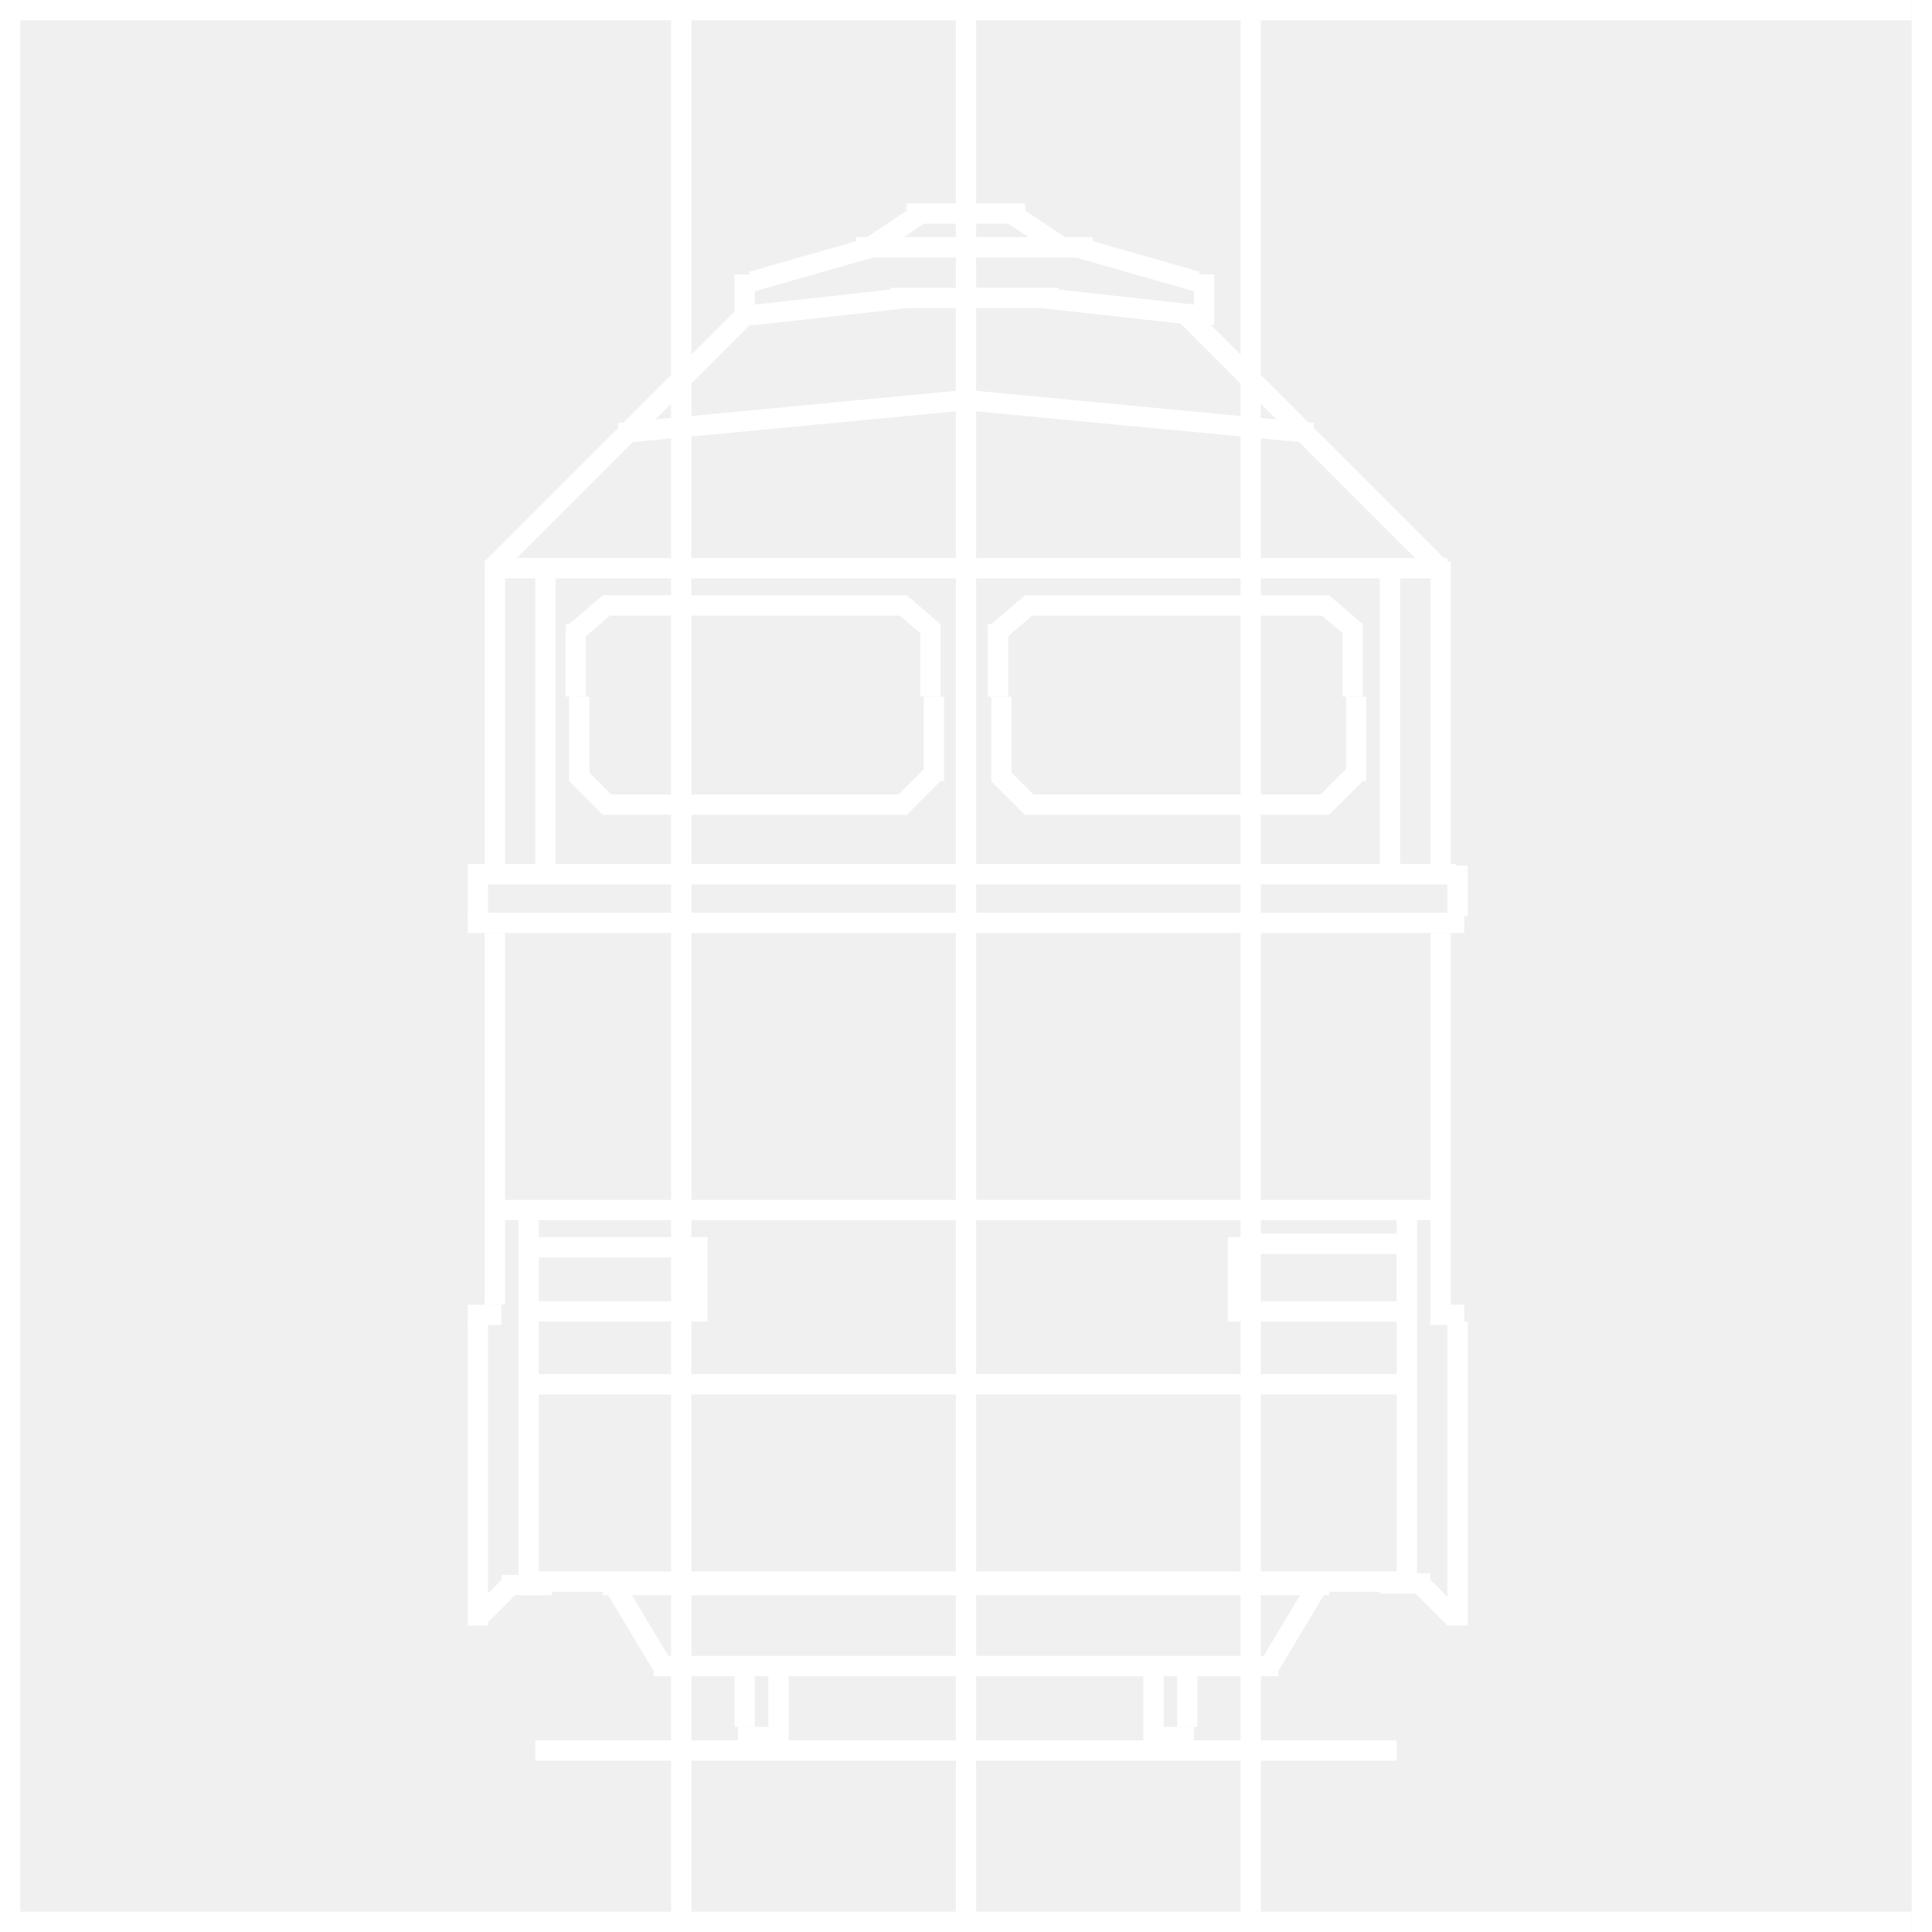
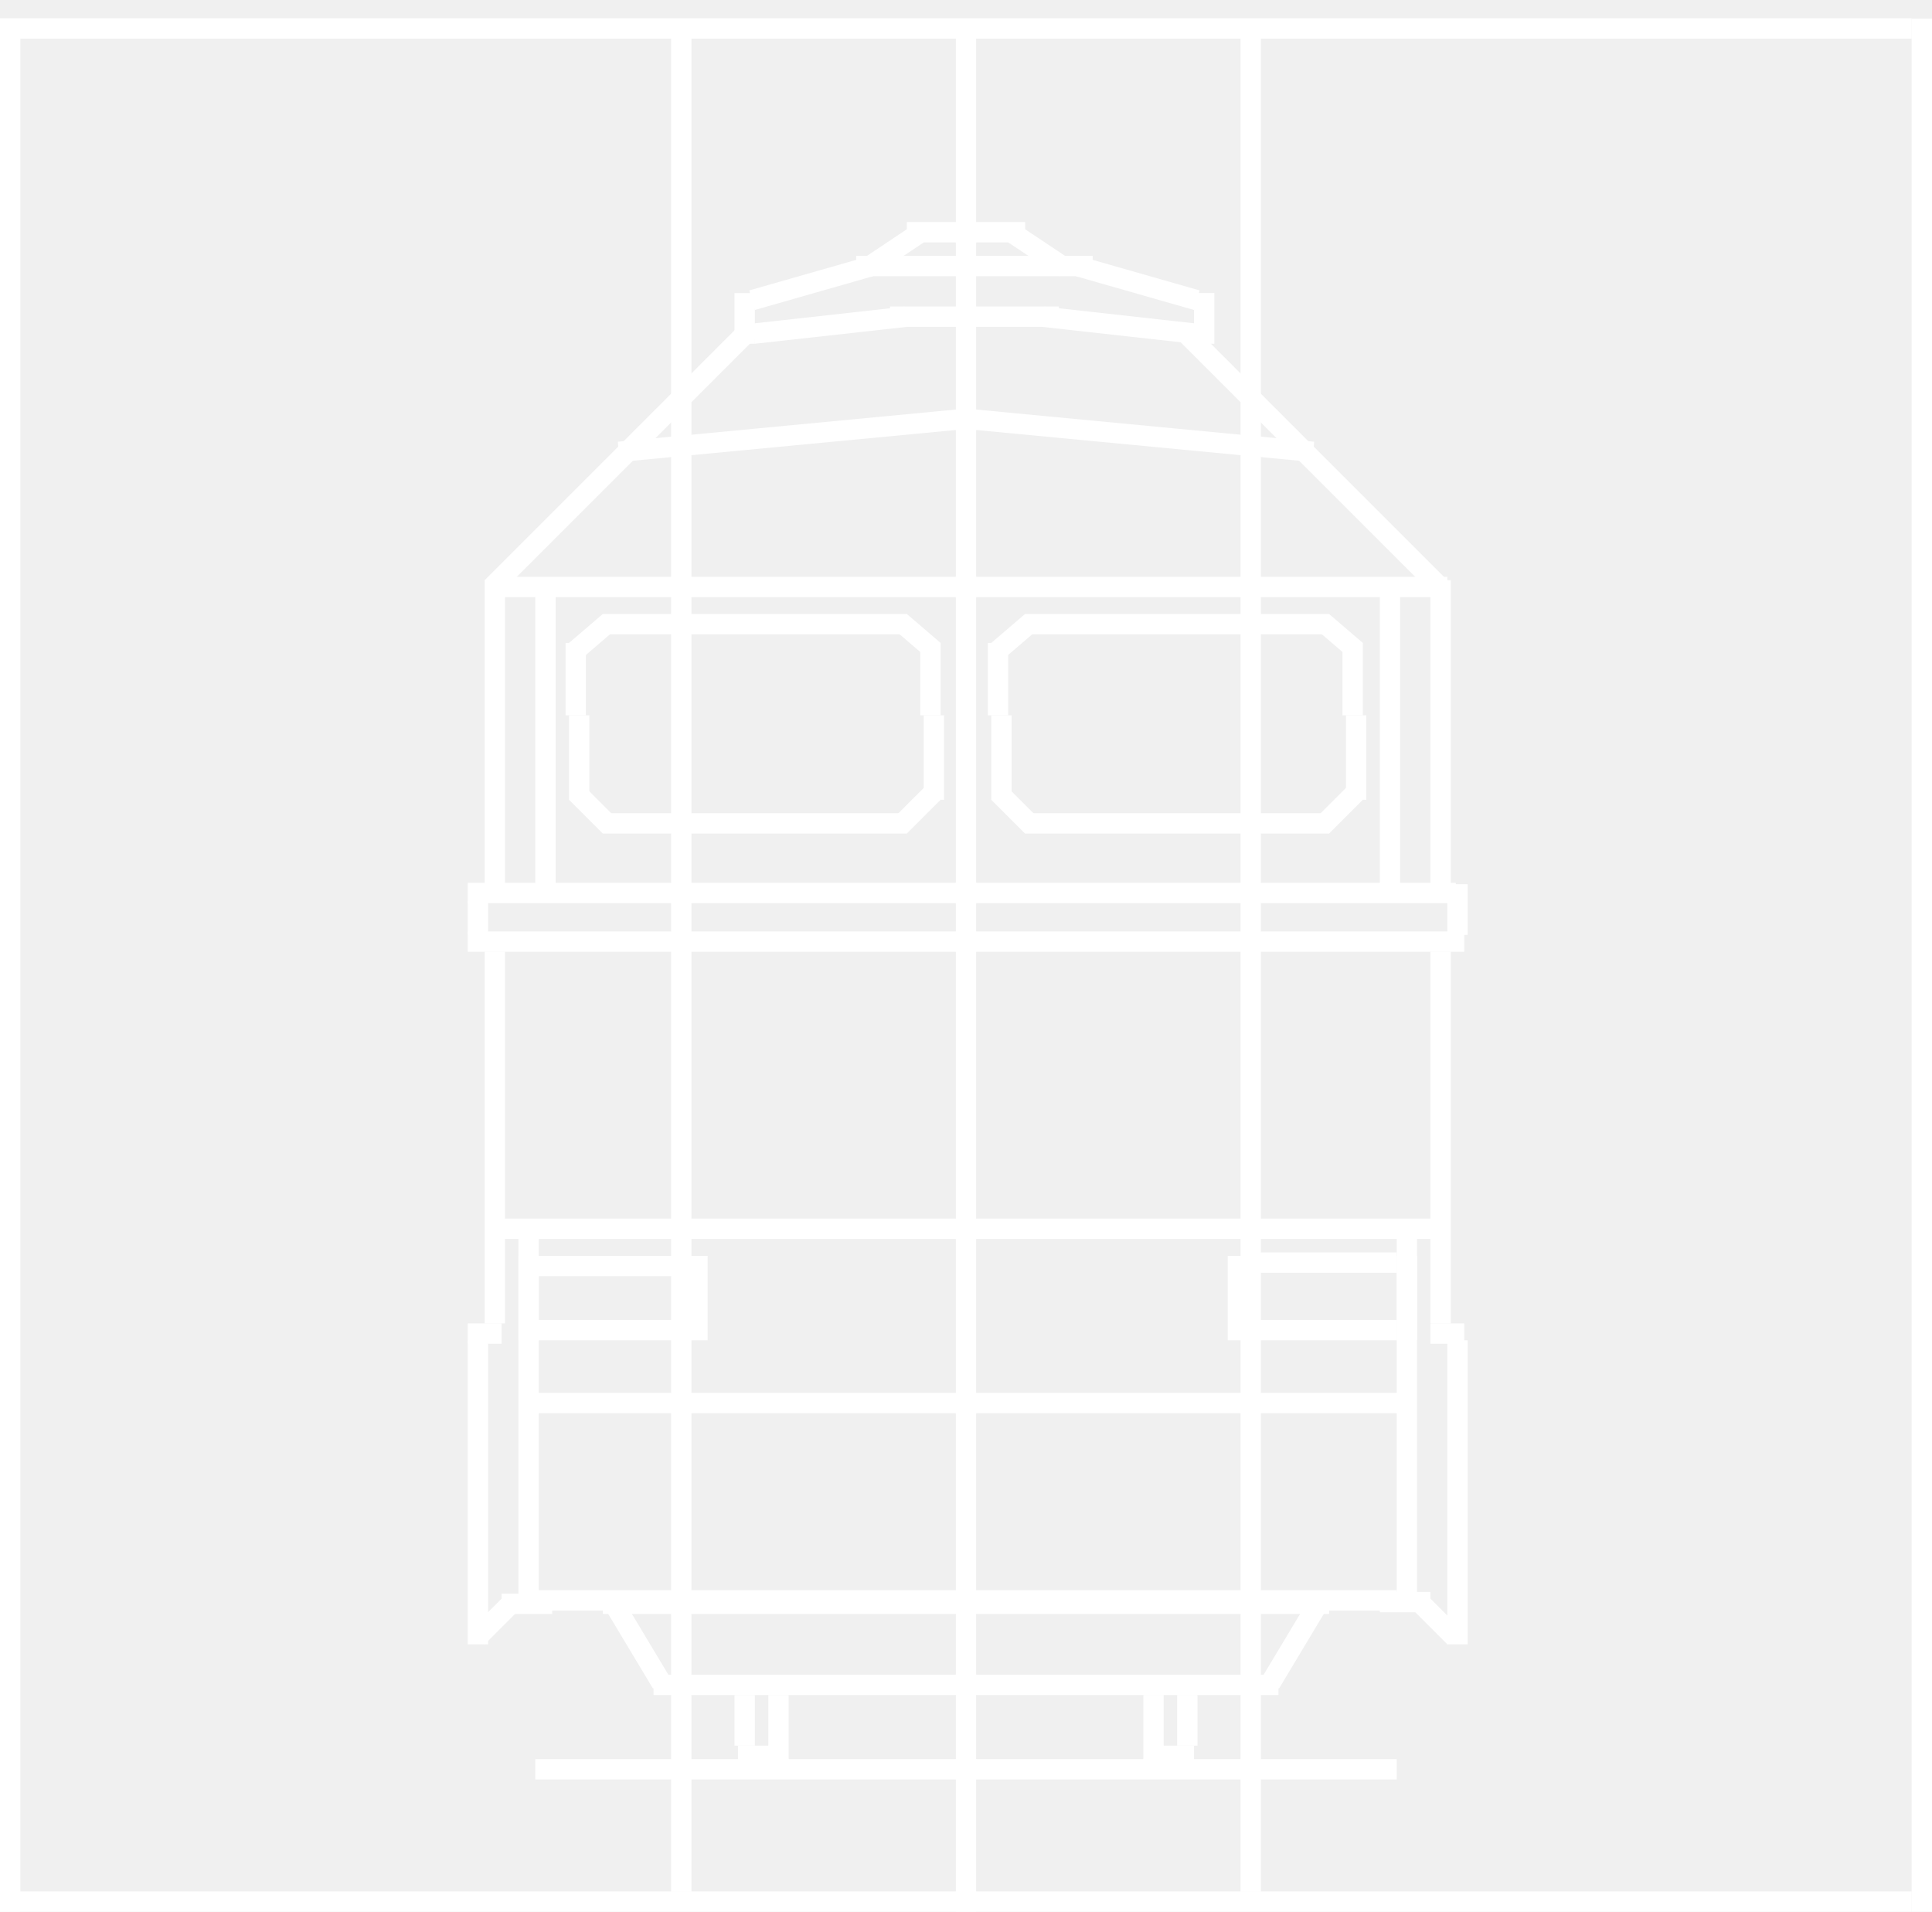
- <svg xmlns="http://www.w3.org/2000/svg" width="95" height="95" viewBox="0 0 95 95" fill="none">
-   <line x1="94.5" x2="94.5" y2="95" stroke="white" />
-   <line x1="0.5" y1="1" x2="0.5" y2="95" stroke="white" />
-   <line y1="0.5" x2="94" y2="0.5" stroke="white" />
-   <line y1="94.5" x2="94" y2="94.5" stroke="white" />
-   <line x1="47.5" y1="1" x2="47.5" y2="95" stroke="white" />
-   <line x1="33.5" y1="1" x2="33.5" y2="94" stroke="white" />
-   <line x1="61.5" y1="94" x2="61.5" y2="1" stroke="white" />
-   <line x1="44.593" y1="10.5" x2="50.407" y2="10.5" stroke="white" />
-   <line x1="42.655" y1="12.245" x2="45.146" y2="10.584" stroke="white" />
-   <line y1="-0.5" x2="2.994" y2="-0.5" transform="matrix(-0.83205 -0.5547 -0.5547 0.83205 52.0679 12.661)" stroke="white" />
-   <line x1="42.102" y1="12.161" x2="53.729" y2="12.161" stroke="white" />
-   <line x1="36.981" y1="13.841" x2="42.795" y2="12.18" stroke="white" />
-   <line x1="36.619" y1="15.983" x2="36.619" y2="13.492" stroke="white" />
-   <line x1="43.763" y1="14.652" x2="52.068" y2="14.652" stroke="white" />
-   <line x1="37.064" y1="15.486" x2="44.538" y2="14.656" stroke="white" />
-   <line y1="-0.5" x2="6.046" y2="-0.5" transform="matrix(-0.961524 -0.274721 -0.274721 0.961524 58.7119 14.322)" stroke="white" />
-   <line y1="-0.5" x2="2.492" y2="-0.5" transform="matrix(0 -1 -1 0 58.7119 15.983)" stroke="white" />
-   <line y1="-0.5" x2="7.521" y2="-0.5" transform="matrix(-0.993884 -0.110432 -0.110432 0.993884 58.7119 15.983)" stroke="white" />
-   <line x1="36.642" y1="15.506" x2="24.184" y2="27.964" stroke="white" />
-   <line x1="70.816" y1="27.964" x2="58.358" y2="15.506" stroke="white" />
-   <line x1="30.427" y1="21.299" x2="47.868" y2="19.638" stroke="white" />
-   <line x1="47.132" y1="19.638" x2="64.573" y2="21.299" stroke="white" />
-   <line x1="24.661" y1="27.941" x2="71.169" y2="27.941" stroke="white" />
-   <line x1="36.619" y1="84.915" x2="36.619" y2="82.424" stroke="white" />
-   <line x1="38.28" y1="85.746" x2="38.28" y2="82.424" stroke="white" />
-   <line x1="37.949" y1="85.415" x2="36.288" y2="85.415" stroke="white" />
-   <line y1="-0.5" x2="2.492" y2="-0.5" transform="matrix(0 -1 -1 0 57.8813 84.9151)" stroke="white" />
-   <line y1="-0.5" x2="3.322" y2="-0.5" transform="matrix(0 -1 -1 0 56.2203 85.7456)" stroke="white" />
-   <line y1="-0.5" x2="1.661" y2="-0.5" transform="matrix(1 0 0 -1 57.0509 84.9151)" stroke="white" />
-   <line x1="32.136" y1="81.924" x2="62.864" y2="81.924" stroke="white" />
-   <line x1="32.537" y1="81.85" x2="30.046" y2="77.698" stroke="white" />
-   <line x1="64.954" y1="77.698" x2="62.463" y2="81.85" stroke="white" />
-   <line x1="26.322" y1="86.076" x2="68.678" y2="86.076" stroke="white" />
-   <line x1="24.331" y1="27.61" x2="24.331" y2="43.39" stroke="white" />
-   <line x1="70.839" y1="27.61" x2="70.839" y2="43.39" stroke="white" />
-   <path d="M23 42.987L71.585 42.986" stroke="white" />
-   <line x1="23" y1="45.381" x2="72" y2="45.381" stroke="white" />
-   <line x1="23.5" y1="43.39" x2="23.5" y2="45.051" stroke="white" />
-   <line x1="71.669" y1="42.559" x2="71.669" y2="45.051" stroke="white" />
-   <line x1="26.822" y1="27.61" x2="26.822" y2="42.559" stroke="white" />
-   <line x1="68.347" y1="27.61" x2="68.347" y2="42.559" stroke="white" />
-   <line x1="24.661" y1="64.653" x2="23" y2="64.653" stroke="white" />
-   <line x1="23.5" y1="64.983" x2="23.5" y2="79.932" stroke="white" />
-   <line y1="-0.5" x2="1.661" y2="-0.5" transform="matrix(1 0 0 -1 70.339 64.1525)" stroke="white" />
-   <line x1="71.67" y1="64.983" x2="71.67" y2="79.932" stroke="white" />
-   <line x1="23.477" y1="79.579" x2="25.138" y2="77.918" stroke="white" />
-   <line x1="27.153" y1="77.941" x2="24.661" y2="77.941" stroke="white" />
-   <line y1="-0.5" x2="2.349" y2="-0.5" transform="matrix(-0.707107 -0.707107 -0.707107 0.707107 71.1696 79.9321)" stroke="white" />
-   <path d="M67.847 77.856H70.339" stroke="white" />
-   <line x1="24.331" y1="45.881" x2="24.331" y2="64.152" stroke="white" />
-   <line x1="70.839" y1="45.881" x2="70.839" y2="64.152" stroke="white" />
-   <line x1="25.992" y1="59.169" x2="25.992" y2="78.271" stroke="white" />
-   <line x1="69.178" y1="59.169" x2="69.178" y2="78.271" stroke="white" />
-   <line x1="26.322" y1="77.771" x2="68.678" y2="77.771" stroke="white" />
-   <line x1="26.315" y1="68.068" x2="69.007" y2="68.068" stroke="white" />
-   <line x1="24.661" y1="59.5" x2="70.339" y2="59.5" stroke="white" />
-   <line x1="29.644" y1="77.937" x2="65.356" y2="77.937" stroke="white" />
-   <line x1="25.992" y1="60.83" x2="25.992" y2="64.983" stroke="white" />
-   <line x1="69.178" y1="60.83" x2="69.178" y2="64.983" stroke="white" />
-   <line x1="34.295" y1="60.83" x2="34.295" y2="64.983" stroke="white" />
-   <line x1="26.32" y1="64.483" x2="33.794" y2="64.483" stroke="white" />
-   <line x1="26.32" y1="61.33" x2="33.794" y2="61.33" stroke="white" />
-   <line x1="60.87" y1="60.83" x2="60.87" y2="64.983" stroke="white" />
-   <line x1="61.2" y1="64.483" x2="68.675" y2="64.483" stroke="white" />
-   <line x1="61.2" y1="61.16" x2="68.675" y2="61.16" stroke="white" />
-   <line x1="49.243" y1="34.253" x2="49.243" y2="38.406" stroke="white" />
-   <line x1="66.683" y1="34.253" x2="66.683" y2="38.406" stroke="white" />
-   <line x1="50.404" y1="39.567" x2="65.353" y2="39.567" stroke="white" />
-   <line x1="49.096" y1="38.052" x2="50.757" y2="39.713" stroke="white" />
-   <line x1="64.999" y1="39.713" x2="66.66" y2="38.052" stroke="white" />
-   <line x1="66.514" y1="34.253" x2="66.514" y2="30.694" stroke="white" />
-   <line x1="49.073" y1="34.253" x2="49.073" y2="30.694" stroke="white" />
-   <line x1="65.353" y1="29.77" x2="50.404" y2="29.77" stroke="white" />
-   <line y1="-0.5" x2="2.188" y2="-0.5" transform="matrix(-0.759257 -0.650791 0.759257 -0.650791 67.0138 30.6937)" stroke="white" />
-   <line y1="-0.5" x2="2.188" y2="-0.5" transform="matrix(-0.759257 0.650791 -0.759257 -0.650791 50.4037 29.27)" stroke="white" />
-   <line x1="28.48" y1="34.253" x2="28.48" y2="38.406" stroke="white" />
-   <line x1="45.921" y1="34.253" x2="45.921" y2="38.406" stroke="white" />
-   <line x1="29.641" y1="39.567" x2="44.59" y2="39.567" stroke="white" />
-   <line x1="28.334" y1="38.052" x2="29.994" y2="39.713" stroke="white" />
-   <line x1="44.236" y1="39.713" x2="45.898" y2="38.052" stroke="white" />
-   <line x1="45.751" y1="34.253" x2="45.751" y2="30.694" stroke="white" />
-   <line x1="28.31" y1="34.253" x2="28.31" y2="30.694" stroke="white" />
-   <line x1="44.59" y1="29.77" x2="29.641" y2="29.77" stroke="white" />
-   <line y1="-0.5" x2="2.188" y2="-0.5" transform="matrix(-0.759257 -0.650791 0.759257 -0.650791 46.2511 30.6937)" stroke="white" />
-   <line y1="-0.5" x2="2.188" y2="-0.5" transform="matrix(-0.759257 0.650791 -0.759257 -0.650791 29.641 29.27)" stroke="white" />
+ <svg xmlns="http://www.w3.org/2000/svg" width="95" height="94" viewBox="0 0 95 94" fill="none">
+   <line x1="94.5" y1="0.919" x2="94.5" y2="94" stroke="white" />
+   <line x1="0.5" y1="1.899" x2="0.5" y2="94" stroke="white" />
+   <line y1="1.399" x2="94" y2="1.399" stroke="white" />
+   <line y1="93.5" x2="94" y2="93.5" stroke="white" />
+   <line x1="47.5" y1="1.899" x2="47.5" y2="94" stroke="white" />
+   <line x1="33.5" y1="1.899" x2="33.5" y2="93.02" stroke="white" />
+   <line x1="61.5" y1="93.02" x2="61.5" y2="1.899" stroke="white" />
+   <line x1="44.593" y1="11.419" x2="50.407" y2="11.419" stroke="white" />
+   <line x1="42.655" y1="13.164" x2="45.146" y2="11.503" stroke="white" />
+   <line y1="-0.5" x2="2.994" y2="-0.5" transform="matrix(-0.83205 -0.5547 -0.5547 0.83205 52.0679 13.5802)" stroke="white" />
+   <line x1="42.102" y1="13.08" x2="53.729" y2="13.08" stroke="white" />
+   <line x1="36.981" y1="14.76" x2="42.795" y2="13.099" stroke="white" />
+   <line x1="36.619" y1="16.902" x2="36.619" y2="14.411" stroke="white" />
+   <line x1="43.763" y1="15.572" x2="52.068" y2="15.572" stroke="white" />
+   <line x1="37.064" y1="16.405" x2="44.538" y2="15.575" stroke="white" />
+   <line y1="-0.5" x2="6.046" y2="-0.5" transform="matrix(-0.961524 -0.274721 -0.274721 0.961524 58.7119 15.2412)" stroke="white" />
+   <line y1="-0.5" x2="2.492" y2="-0.5" transform="matrix(0 -1 -1 0 58.7119 16.9022)" stroke="white" />
+   <line y1="-0.5" x2="7.521" y2="-0.5" transform="matrix(-0.993884 -0.110432 -0.110432 0.993884 58.7119 16.9022)" stroke="white" />
+   <line x1="36.642" y1="16.425" x2="24.184" y2="28.883" stroke="white" />
+   <line x1="70.816" y1="28.883" x2="58.358" y2="16.425" stroke="white" />
+   <line x1="30.427" y1="22.218" x2="47.868" y2="20.557" stroke="white" />
+   <line x1="47.132" y1="20.557" x2="64.573" y2="22.218" stroke="white" />
+   <line x1="24.661" y1="28.86" x2="71.169" y2="28.86" stroke="white" />
+   <line x1="36.619" y1="85.834" x2="36.619" y2="83.343" stroke="white" />
+   <line x1="38.28" y1="86.665" x2="38.28" y2="83.343" stroke="white" />
+   <line x1="37.949" y1="86.334" x2="36.288" y2="86.334" stroke="white" />
+   <line y1="-0.5" x2="2.492" y2="-0.5" transform="matrix(0 -1 -1 0 57.8813 85.8343)" stroke="white" />
+   <line y1="-0.5" x2="3.322" y2="-0.5" transform="matrix(0 -1 -1 0 56.2203 86.6648)" stroke="white" />
+   <line y1="-0.5" x2="1.661" y2="-0.5" transform="matrix(1 0 0 -1 57.0509 85.8343)" stroke="white" />
+   <line x1="32.136" y1="82.843" x2="62.864" y2="82.843" stroke="white" />
+   <line x1="32.537" y1="82.769" x2="30.046" y2="78.617" stroke="white" />
+   <line x1="64.954" y1="78.617" x2="62.463" y2="82.769" stroke="white" />
+   <line x1="26.322" y1="86.995" x2="68.678" y2="86.995" stroke="white" />
+   <line x1="24.331" y1="28.529" x2="24.331" y2="44.309" stroke="white" />
+   <line x1="70.839" y1="28.529" x2="70.839" y2="44.309" stroke="white" />
+   <path d="M23 43.906L71.585 43.905" stroke="white" />
+   <line x1="23" y1="46.3" x2="72" y2="46.3" stroke="white" />
+   <line x1="23.5" y1="44.309" x2="23.5" y2="45.97" stroke="white" />
+   <line x1="71.669" y1="43.478" x2="71.669" y2="45.97" stroke="white" />
+   <line x1="26.822" y1="28.529" x2="26.822" y2="43.478" stroke="white" />
+   <line x1="68.347" y1="28.529" x2="68.347" y2="43.478" stroke="white" />
+   <line x1="24.661" y1="65.572" x2="23" y2="65.572" stroke="white" />
+   <line x1="23.5" y1="65.902" x2="23.5" y2="80.851" stroke="white" />
+   <line y1="-0.5" x2="1.661" y2="-0.5" transform="matrix(1 0 0 -1 70.339 65.0716)" stroke="white" />
+   <line x1="71.67" y1="65.902" x2="71.67" y2="80.851" stroke="white" />
+   <line x1="23.477" y1="80.498" x2="25.138" y2="78.837" stroke="white" />
+   <line x1="27.153" y1="78.86" x2="24.661" y2="78.86" stroke="white" />
+   <line y1="-0.5" x2="2.349" y2="-0.5" transform="matrix(-0.707107 -0.707107 -0.707107 0.707107 71.1696 80.8513)" stroke="white" />
+   <path d="M67.847 78.775H70.339" stroke="white" />
+   <line x1="24.331" y1="46.8" x2="24.331" y2="65.072" stroke="white" />
+   <line x1="70.839" y1="46.8" x2="70.839" y2="65.072" stroke="white" />
+   <line x1="25.992" y1="60.089" x2="25.992" y2="79.19" stroke="white" />
+   <line x1="69.178" y1="60.089" x2="69.178" y2="79.19" stroke="white" />
+   <line x1="26.322" y1="78.69" x2="68.678" y2="78.69" stroke="white" />
+   <line x1="26.315" y1="68.987" x2="69.007" y2="68.987" stroke="white" />
+   <line x1="24.661" y1="60.419" x2="70.339" y2="60.419" stroke="white" />
+   <line x1="29.644" y1="78.856" x2="65.356" y2="78.856" stroke="white" />
+   <line x1="25.992" y1="61.75" x2="25.992" y2="65.902" stroke="white" />
+   <line x1="69.178" y1="61.75" x2="69.178" y2="65.902" stroke="white" />
+   <line x1="34.295" y1="61.749" x2="34.295" y2="65.902" stroke="white" />
+   <line x1="26.32" y1="65.402" x2="33.794" y2="65.402" stroke="white" />
+   <line x1="26.32" y1="62.249" x2="33.794" y2="62.249" stroke="white" />
+   <line x1="60.87" y1="61.749" x2="60.87" y2="65.902" stroke="white" />
+   <line x1="61.2" y1="65.402" x2="68.675" y2="65.402" stroke="white" />
+   <line x1="61.2" y1="62.08" x2="68.675" y2="62.08" stroke="white" />
+   <line x1="49.243" y1="35.172" x2="49.243" y2="39.325" stroke="white" />
+   <line x1="66.683" y1="35.172" x2="66.683" y2="39.325" stroke="white" />
+   <line x1="50.404" y1="40.486" x2="65.353" y2="40.486" stroke="white" />
+   <line x1="49.096" y1="38.971" x2="50.757" y2="40.632" stroke="white" />
+   <line x1="64.999" y1="40.632" x2="66.66" y2="38.971" stroke="white" />
+   <line x1="66.514" y1="35.172" x2="66.514" y2="31.613" stroke="white" />
+   <line x1="49.073" y1="35.172" x2="49.073" y2="31.613" stroke="white" />
+   <line x1="65.353" y1="30.689" x2="50.404" y2="30.689" stroke="white" />
+   <line y1="-0.5" x2="2.188" y2="-0.5" transform="matrix(-0.759257 -0.650791 0.759257 -0.650791 67.0138 31.6129)" stroke="white" />
+   <line y1="-0.5" x2="2.188" y2="-0.5" transform="matrix(-0.759257 0.650791 -0.759257 -0.650791 50.4037 30.1892)" stroke="white" />
+   <line x1="28.48" y1="35.172" x2="28.48" y2="39.325" stroke="white" />
+   <line x1="45.921" y1="35.172" x2="45.921" y2="39.325" stroke="white" />
+   <line x1="29.641" y1="40.486" x2="44.59" y2="40.486" stroke="white" />
+   <line x1="28.334" y1="38.971" x2="29.994" y2="40.632" stroke="white" />
+   <line x1="44.236" y1="40.632" x2="45.898" y2="38.971" stroke="white" />
+   <line x1="45.751" y1="35.172" x2="45.751" y2="31.613" stroke="white" />
+   <line x1="28.31" y1="35.172" x2="28.31" y2="31.613" stroke="white" />
+   <line x1="44.59" y1="30.689" x2="29.641" y2="30.689" stroke="white" />
+   <line y1="-0.5" x2="2.188" y2="-0.5" transform="matrix(-0.759257 -0.650791 0.759257 -0.650791 46.2511 31.6129)" stroke="white" />
+   <line y1="-0.5" x2="2.188" y2="-0.5" transform="matrix(-0.759257 0.650791 -0.759257 -0.650791 29.641 30.1892)" stroke="white" />
</svg>
